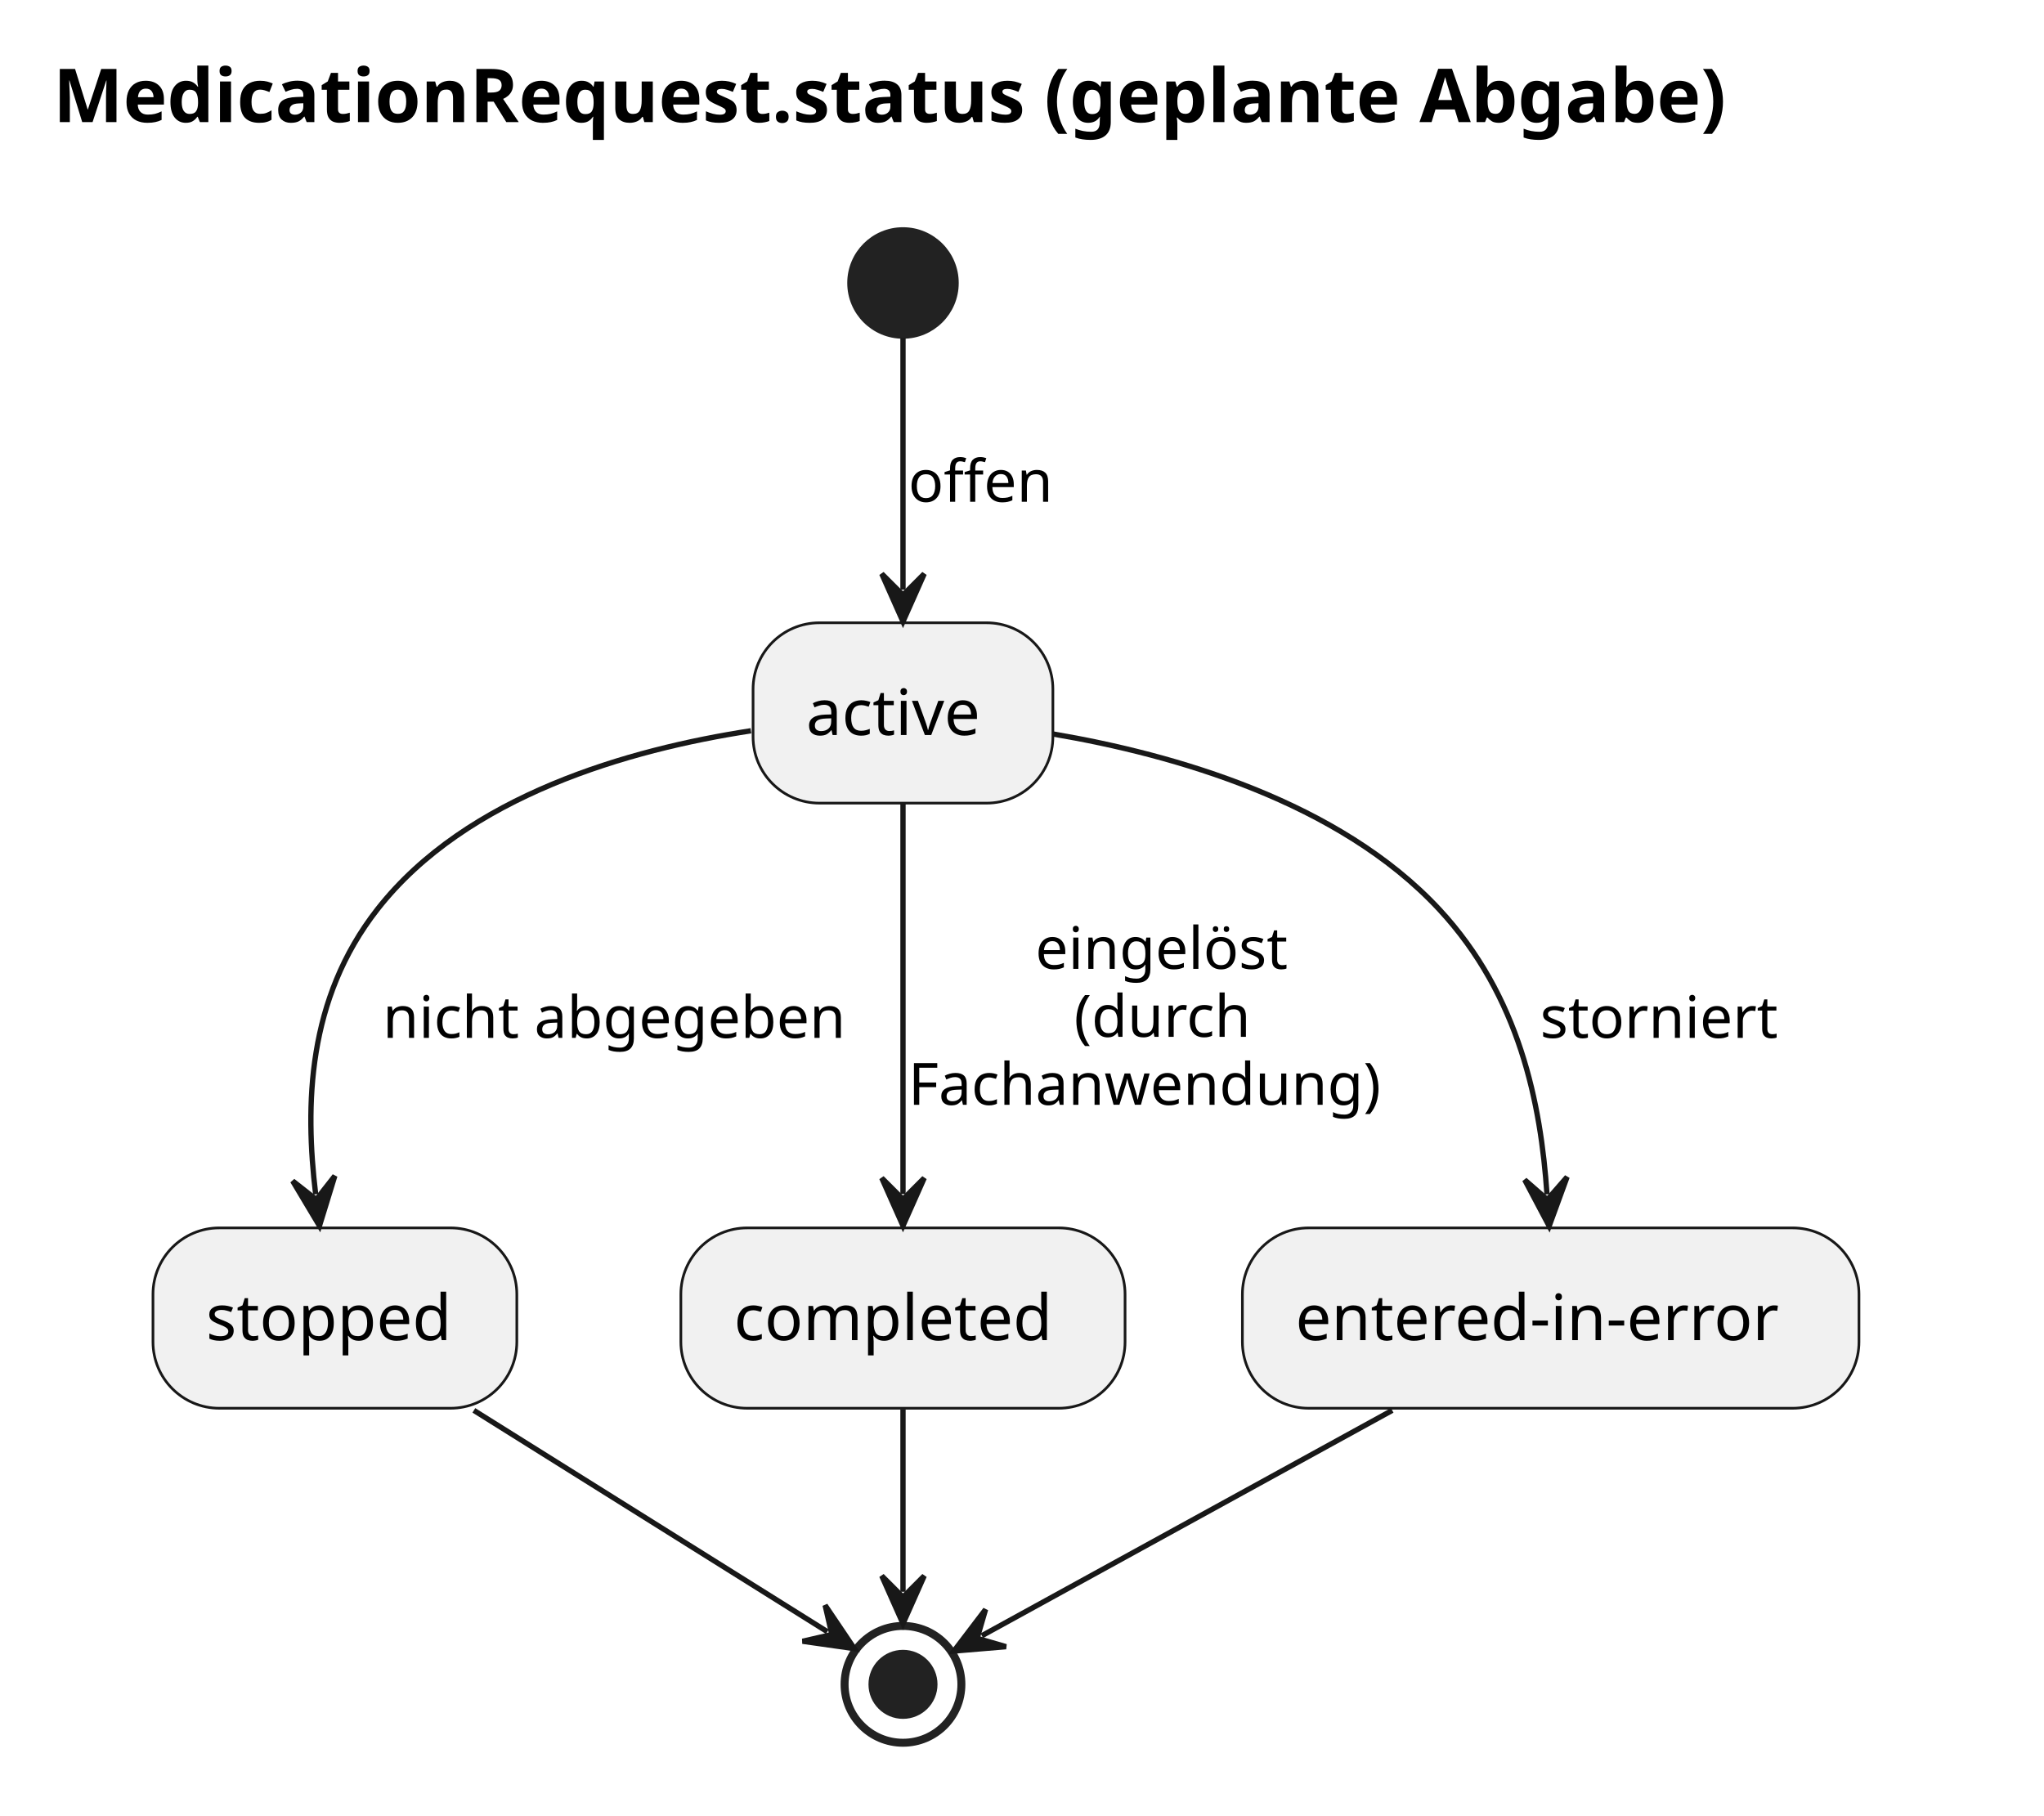
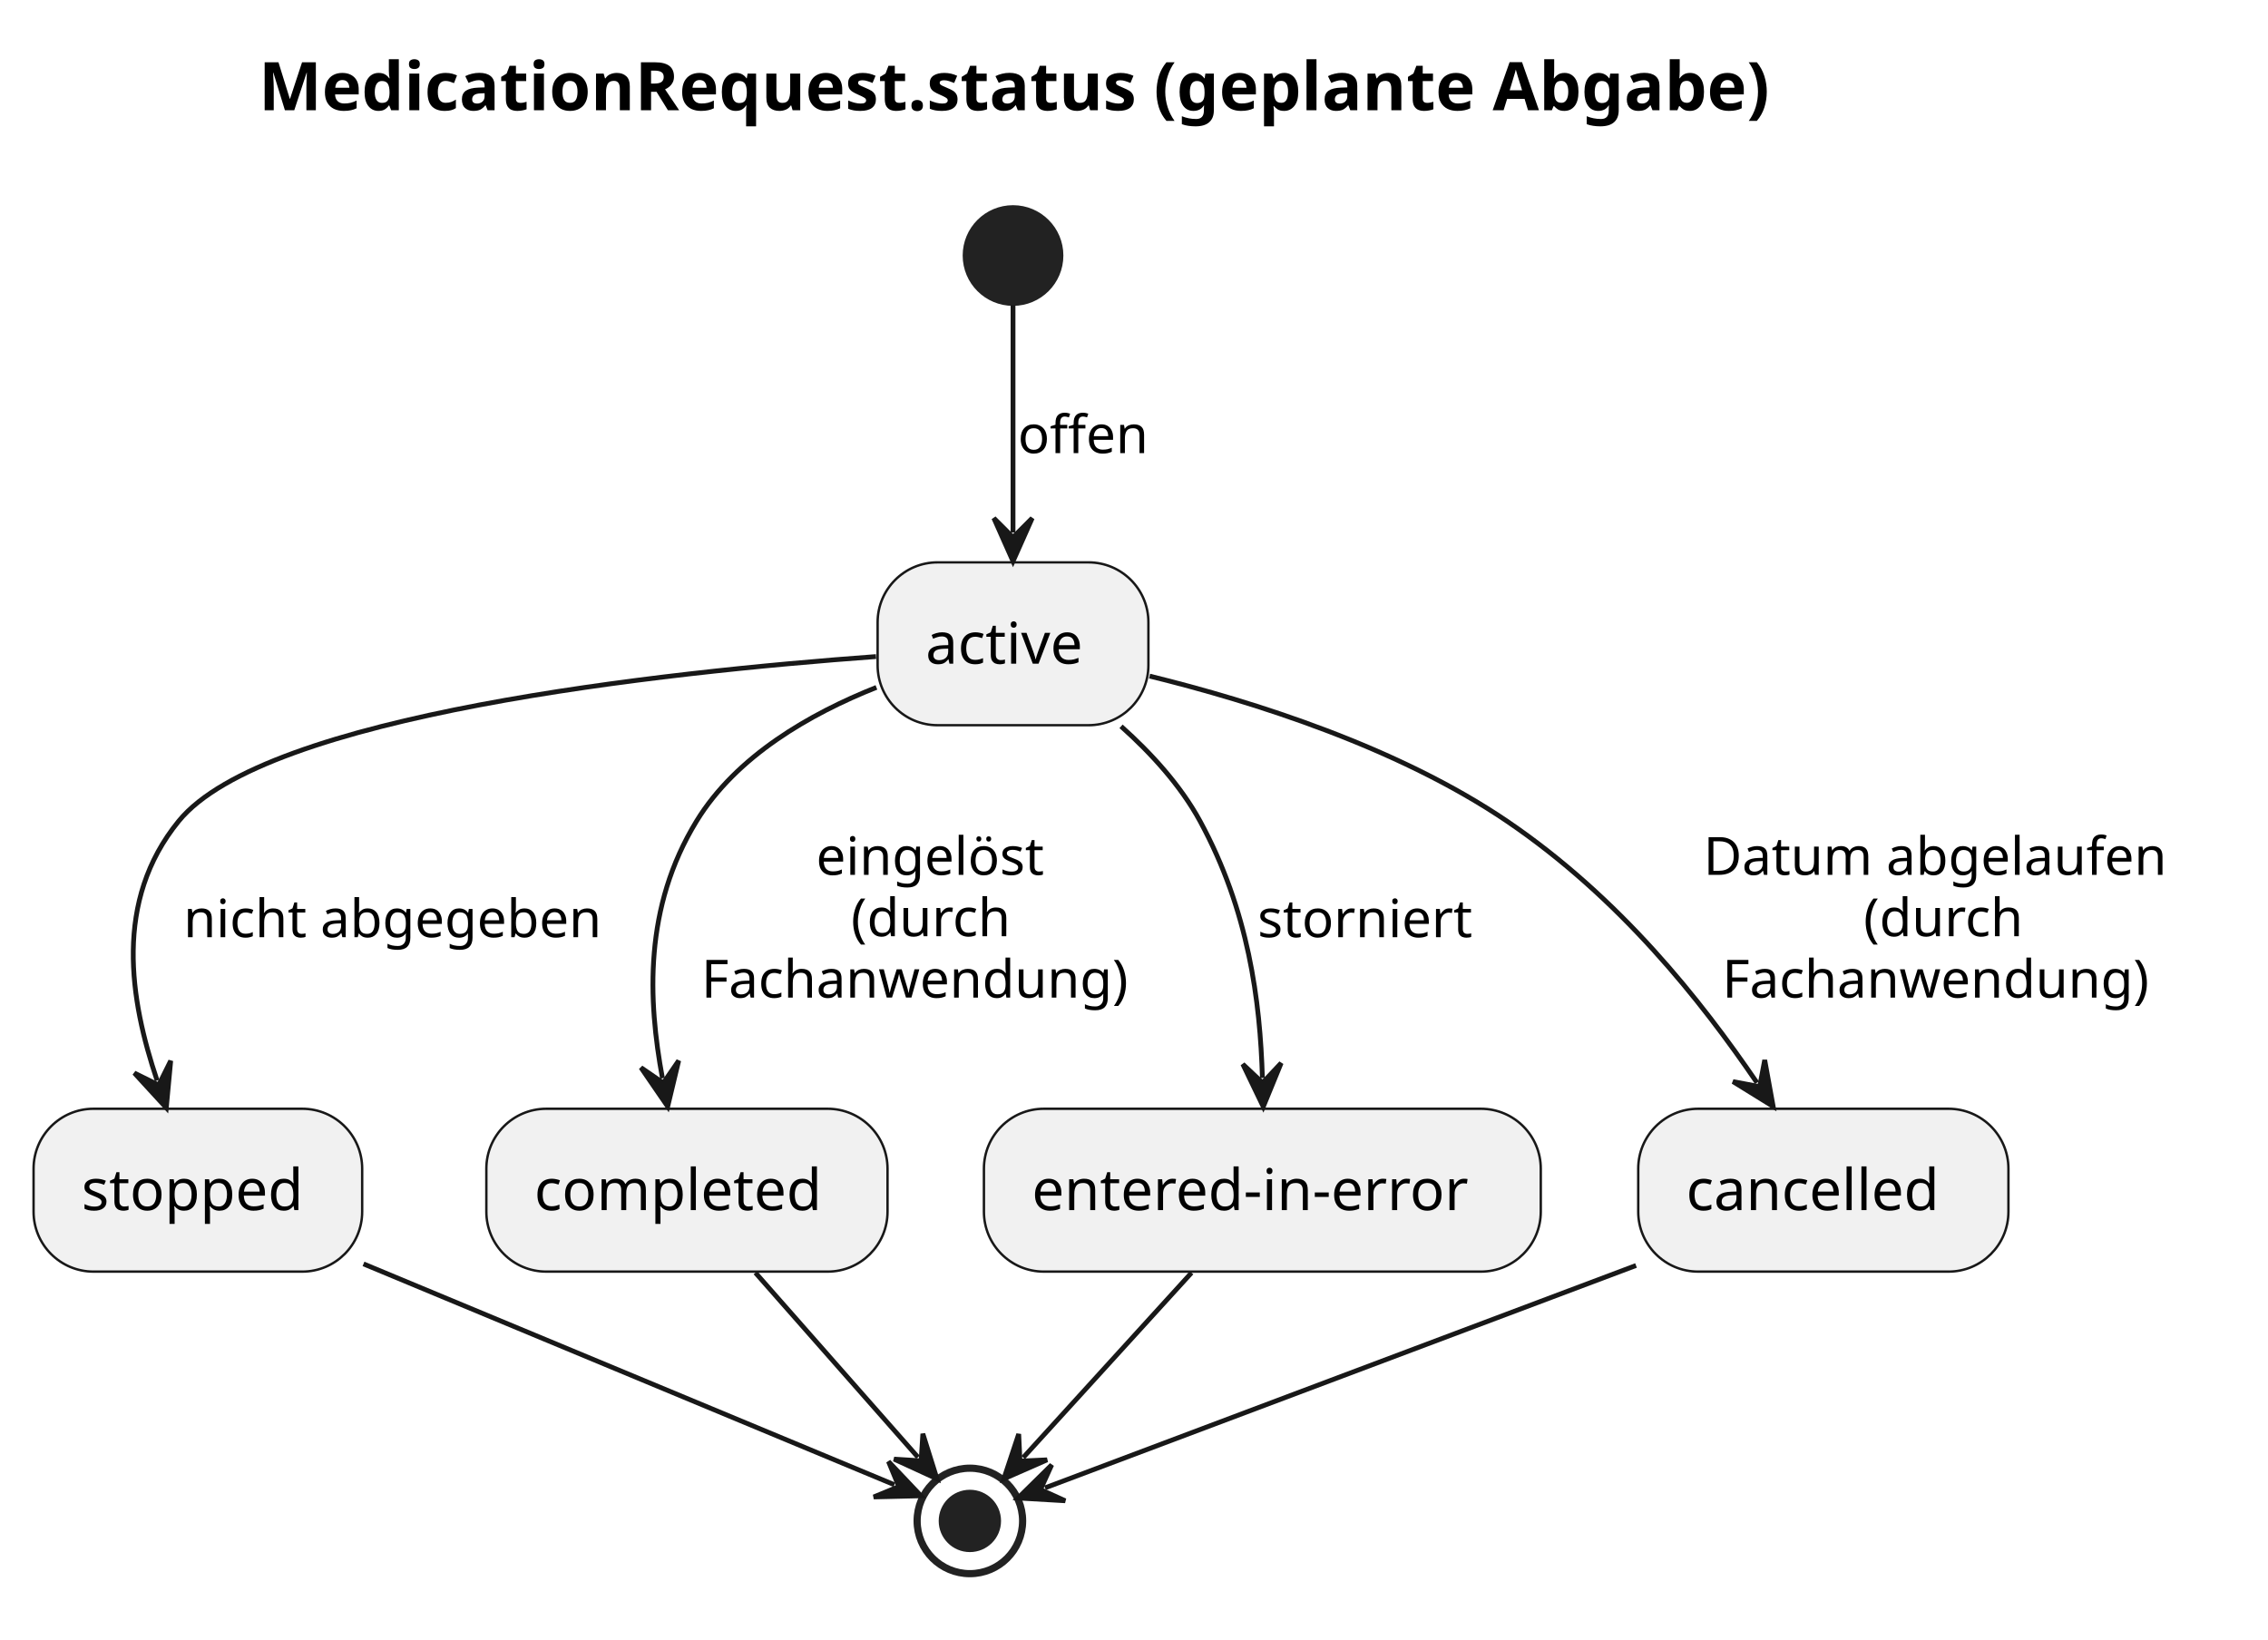
- <svg xmlns="http://www.w3.org/2000/svg" contentStyleType="text/css" data-diagram-type="ACTIVITY" height="342px" preserveAspectRatio="none" style="width:385px;height:342px;background:#FFFFFF;" version="1.1" viewBox="0 0 385 342" width="385px" zoomAndPan="magnify">
+ <svg xmlns="http://www.w3.org/2000/svg" contentStyleType="text/css" data-diagram-type="ACTIVITY" height="342px" preserveAspectRatio="none" style="width:473px;height:342px;background:#FFFFFF;" version="1.1" viewBox="0 0 473 342" width="473px" zoomAndPan="magnify">
  <defs />
  <g>
    <g class="title" data-source-line="1">
-       <text fill="#000000" font-family="sans-serif" font-size="14" font-weight="700" lengthAdjust="spacing" textLength="358.962" x="10" y="22.995">MedicationRequest.status (geplante Abgabe)</text>
+       <text fill="#000000" font-family="sans-serif" font-size="14" font-weight="700" lengthAdjust="spacing" textLength="358.962" x="53.935" y="22.995">MedicationRequest.status (geplante Abgabe)</text>
    </g>
    <g class="start_entity" data-qualified-name="start" data-source-line="3" id="ent0002">
-       <ellipse cx="170.084" cy="53.297" fill="#222222" rx="10" ry="10" style="stroke:#222222;stroke-width:1;" />
+       <ellipse cx="211.27" cy="53.297" fill="#222222" rx="10" ry="10" style="stroke:#222222;stroke-width:1;" />
    </g>
-     <rect fill="#F1F1F1" height="33.969" rx="12.5" ry="12.5" style="stroke:#181818;stroke-width:0.5;" width="56.475" x="141.844" y="117.297" />
-     <text fill="#000000" font-family="sans-serif" font-size="12" lengthAdjust="spacing" textLength="36.475" x="151.844" y="138.435">active</text>
-     <rect fill="#F1F1F1" height="33.969" rx="12.5" ry="12.5" style="stroke:#181818;stroke-width:0.5;" width="68.533" x="28.814" y="231.267" />
-     <text fill="#000000" font-family="sans-serif" font-size="12" lengthAdjust="spacing" textLength="48.533" x="38.814" y="252.405">stopped</text>
-     <rect fill="#F1F1F1" height="33.969" rx="12.5" ry="12.5" style="stroke:#181818;stroke-width:0.5;" width="83.668" x="128.244" y="231.267" />
-     <text fill="#000000" font-family="sans-serif" font-size="12" lengthAdjust="spacing" textLength="63.668" x="138.244" y="252.405">completed</text>
-     <rect fill="#F1F1F1" height="33.969" rx="12.5" ry="12.5" style="stroke:#181818;stroke-width:0.5;" width="116.135" x="234.014" y="231.267" />
-     <text fill="#000000" font-family="sans-serif" font-size="12" lengthAdjust="spacing" textLength="96.135" x="244.014" y="252.405">entered-in-error</text>
-     <g class="end_entity" data-qualified-name="end" data-source-line="7" id="ent0011">
-       <ellipse cx="170.084" cy="317.237" fill="none" rx="11" ry="11" style="stroke:#222222;stroke-width:1.5;" />
-       <ellipse cx="170.084" cy="317.237" fill="#222222" rx="6" ry="6" style="stroke:#222222;stroke-width:1;" />
+     <rect fill="#F1F1F1" height="33.969" rx="12.5" ry="12.5" style="stroke:#181818;stroke-width:0.5;" width="56.475" x="183.03" y="117.297" />
+     <text fill="#000000" font-family="sans-serif" font-size="12" lengthAdjust="spacing" textLength="36.475" x="193.03" y="138.435">active</text>
+     <rect fill="#F1F1F1" height="33.969" rx="12.5" ry="12.5" style="stroke:#181818;stroke-width:0.5;" width="68.533" x="7" y="231.267" />
+     <text fill="#000000" font-family="sans-serif" font-size="12" lengthAdjust="spacing" textLength="48.533" x="17" y="252.405">stopped</text>
+     <rect fill="#F1F1F1" height="33.969" rx="12.5" ry="12.5" style="stroke:#181818;stroke-width:0.5;" width="83.668" x="101.43" y="231.267" />
+     <text fill="#000000" font-family="sans-serif" font-size="12" lengthAdjust="spacing" textLength="63.668" x="111.43" y="252.405">completed</text>
+     <rect fill="#F1F1F1" height="33.969" rx="12.5" ry="12.5" style="stroke:#181818;stroke-width:0.5;" width="116.135" x="205.2" y="231.267" />
+     <text fill="#000000" font-family="sans-serif" font-size="12" lengthAdjust="spacing" textLength="96.135" x="215.2" y="252.405">entered-in-error</text>
+     <rect fill="#F1F1F1" height="33.969" rx="12.5" ry="12.5" style="stroke:#181818;stroke-width:0.5;" width="77.205" x="341.66" y="231.267" />
+     <text fill="#000000" font-family="sans-serif" font-size="12" lengthAdjust="spacing" textLength="57.205" x="351.66" y="252.405">cancelled</text>
+     <g class="end_entity" data-qualified-name="end" data-source-line="8" id="ent0013">
+       <ellipse cx="202.27" cy="317.237" fill="none" rx="11" ry="11" style="stroke:#222222;stroke-width:1.5;" />
+       <ellipse cx="202.27" cy="317.237" fill="#222222" rx="6" ry="6" style="stroke:#222222;stroke-width:1;" />
    </g>
    <g class="link" data-entity-1="ent0002" data-entity-2="ent0003" data-link-type="dependency" data-source-line="3" id="lnk4">
-       <path d="M170.084,63.667 C170.084,76.827 170.084,94.967 170.084,111.077" fill="none" id="start-to-active" style="stroke:#181818;stroke-width:1;" />
-       <polygon fill="#181818" points="170.084,117.077,174.084,108.077,170.084,112.077,166.084,108.077,170.084,117.077" style="stroke:#181818;stroke-width:1;" />
-       <text fill="#000000" font-family="sans-serif" font-size="11" lengthAdjust="spacing" textLength="28.214" x="171.084" y="94.507">offen</text>
+       <path d="M211.27,63.667 C211.27,76.827 211.27,94.967 211.27,111.077" fill="none" id="start-to-active" style="stroke:#181818;stroke-width:1;" />
+       <polygon fill="#181818" points="211.27,117.077,215.27,108.077,211.27,112.077,207.27,108.077,211.27,117.077" style="stroke:#181818;stroke-width:1;" />
+       <text fill="#000000" font-family="sans-serif" font-size="11" lengthAdjust="spacing" textLength="28.214" x="212.27" y="94.507">offen</text>
    </g>
    <g class="link" data-entity-1="ent0003" data-entity-2="ent0005" data-link-type="dependency" data-source-line="4" id="lnk6">
-       <path d="M141.444,137.637 C118.644,141.137 87.864,149.797 71.084,171.267 C57.844,188.197 57.436,208.17 59.456,224.93" fill="none" id="active-to-stopped" style="stroke:#181818;stroke-width:1;" />
-       <polygon fill="#181818" points="60.174,230.887,63.068,221.473,59.575,225.923,55.125,222.43,60.174,230.887" style="stroke:#181818;stroke-width:1;" />
-       <text fill="#000000" font-family="sans-serif" font-size="11" lengthAdjust="spacing" textLength="92.802" x="72.084" y="195.477">nicht abgegeben</text>
+       <path d="M182.7,136.947 C138.13,140.207 55.28,149.147 37.27,171.267 C23.67,187.967 27.098,208.52 32.767,225.38" fill="none" id="active-to-stopped" style="stroke:#181818;stroke-width:1;" />
+       <polygon fill="#181818" points="34.68,231.067,35.602,221.261,33.086,226.328,28.02,223.811,34.68,231.067" style="stroke:#181818;stroke-width:1;" />
+       <text fill="#000000" font-family="sans-serif" font-size="11" lengthAdjust="spacing" textLength="92.802" x="38.27" y="195.477">nicht abgegeben</text>
    </g>
    <g class="link" data-entity-1="ent0003" data-entity-2="ent0007" data-link-type="dependency" data-source-line="5" id="lnk8">
-       <path d="M170.084,151.327 C170.084,172.487 170.084,203.547 170.084,224.877" fill="none" id="active-to-completed" style="stroke:#181818;stroke-width:1;" />
-       <polygon fill="#181818" points="170.084,230.877,174.084,221.877,170.084,225.877,166.084,221.877,170.084,230.877" style="stroke:#181818;stroke-width:1;" />
-       <text fill="#000000" font-family="sans-serif" font-size="11" lengthAdjust="spacing" textLength="50.376" x="195.012" y="182.477">eingelöst</text>
-       <text fill="#000000" font-family="sans-serif" font-size="11" lengthAdjust="spacing" textLength="35.788" x="202.306" y="195.282">(durch</text>
-       <text fill="#000000" font-family="sans-serif" font-size="11" lengthAdjust="spacing" textLength="94.735" x="171.084" y="208.087">Fachanwendung)</text>
+       <path d="M182.78,143.377 C168.95,148.877 153.57,157.687 145.27,171.267 C134.25,189.277 135.127,208.557 138.157,224.907" fill="none" id="active-to-completed" style="stroke:#181818;stroke-width:1;" />
+       <polygon fill="#181818" points="139.25,230.807,141.543,221.229,138.339,225.891,133.677,222.686,139.25,230.807" style="stroke:#181818;stroke-width:1;" />
+       <text fill="#000000" font-family="sans-serif" font-size="11" lengthAdjust="spacing" textLength="50.376" x="170.198" y="182.477">eingelöst</text>
+       <text fill="#000000" font-family="sans-serif" font-size="11" lengthAdjust="spacing" textLength="35.788" x="177.492" y="195.282">(durch</text>
+       <text fill="#000000" font-family="sans-serif" font-size="11" lengthAdjust="spacing" textLength="94.735" x="146.27" y="208.087">Fachanwendung)</text>
    </g>
    <g class="link" data-entity-1="ent0003" data-entity-2="ent0009" data-link-type="dependency" data-source-line="6" id="lnk10">
-       <path d="M198.364,138.247 C221.074,142.097 252.194,150.957 271.084,171.267 C286.274,187.607 290.225,207.961 291.385,224.941" fill="none" id="active-to-entered-in-error" style="stroke:#181818;stroke-width:1;" />
-       <polygon fill="#181818" points="291.794,230.927,295.171,221.675,291.453,225.939,287.19,222.22,291.794,230.927" style="stroke:#181818;stroke-width:1;" />
-       <text fill="#000000" font-family="sans-serif" font-size="11" lengthAdjust="spacing" textLength="46.927" x="290.084" y="195.477">storniert</text>
+       <path d="M233.8,151.497 C240.05,157.077 246.22,163.817 250.27,171.267 C260.42,189.967 262.801,208.75 263.281,224.85" fill="none" id="active-to-entered-in-error" style="stroke:#181818;stroke-width:1;" />
+       <polygon fill="#181818" points="263.46,230.847,267.19,221.732,263.311,225.849,259.194,221.97,263.46,230.847" style="stroke:#181818;stroke-width:1;" />
+       <text fill="#000000" font-family="sans-serif" font-size="11" lengthAdjust="spacing" textLength="46.927" x="262.27" y="195.477">storniert</text>
    </g>
-     <g class="link" data-entity-1="ent0005" data-entity-2="ent0011" data-link-type="dependency" data-source-line="7" id="lnk12">
-       <path d="M89.254,265.637 C112.514,280.197 140.118,297.483 155.838,307.323" fill="none" id="stopped-to-end" style="stroke:#181818;stroke-width:1;" />
-       <polygon fill="#181818" points="160.924,310.507,155.417,302.341,156.685,307.854,151.173,309.122,160.924,310.507" style="stroke:#181818;stroke-width:1;" />
+     <g class="link" data-entity-1="ent0003" data-entity-2="ent0011" data-link-type="dependency" data-source-line="7" id="lnk12">
+       <path d="M239.75,141.017 C261.51,146.357 291.53,155.857 314.27,171.267 C337.84,187.257 354.772,208.728 366.422,225.828" fill="none" id="active-to-cancelled" style="stroke:#181818;stroke-width:1;" />
+       <polygon fill="#181818" points="369.8,230.787,368.038,221.097,366.985,226.655,361.427,225.601,369.8,230.787" style="stroke:#181818;stroke-width:1;" />
+       <text fill="#000000" font-family="sans-serif" font-size="11" lengthAdjust="spacing" textLength="102.561" x="355.27" y="182.477">Datum abgelaufen</text>
+       <text fill="#000000" font-family="sans-serif" font-size="11" lengthAdjust="spacing" textLength="35.788" x="388.657" y="195.282">(durch</text>
+       <text fill="#000000" font-family="sans-serif" font-size="11" lengthAdjust="spacing" textLength="94.735" x="359.183" y="208.087">Fachanwendung)</text>
    </g>
-     <g class="link" data-entity-1="ent0009" data-entity-2="ent0011" data-link-type="dependency" data-source-line="8" id="lnk13">
-       <path d="M262.234,265.637 C235.284,280.437 202.513,298.43 184.933,308.08" fill="none" id="entered-in-error-to-end" style="stroke:#181818;stroke-width:1;" />
-       <polygon fill="#181818" points="179.674,310.967,189.488,310.143,184.057,308.561,185.638,303.13,179.674,310.967" style="stroke:#181818;stroke-width:1;" />
+     <g class="link" data-entity-1="ent0005" data-entity-2="ent0013" data-link-type="dependency" data-source-line="8" id="lnk14">
+       <path d="M75.81,263.627 C112.76,278.997 163.62,300.162 186.53,309.692" fill="none" id="stopped-to-end" style="stroke:#181818;stroke-width:1;" />
+       <polygon fill="#181818" points="192.07,311.997,185.297,304.847,187.453,310.077,182.224,312.233,192.07,311.997" style="stroke:#181818;stroke-width:1;" />
    </g>
-     <g class="link" data-entity-1="ent0007" data-entity-2="ent0011" data-link-type="dependency" data-source-line="9" id="lnk14">
-       <path d="M170.084,265.467 C170.084,278.017 170.084,289.007 170.084,299.807" fill="none" id="completed-to-end" style="stroke:#181818;stroke-width:1;" />
-       <polygon fill="#181818" points="170.084,305.807,174.084,296.807,170.084,300.807,166.084,296.807,170.084,305.807" style="stroke:#181818;stroke-width:1;" />
+     <g class="link" data-entity-1="ent0009" data-entity-2="ent0013" data-link-type="dependency" data-source-line="9" id="lnk15">
+       <path d="M248.5,265.467 C236.09,279.097 222.931,293.552 213.391,304.022" fill="none" id="entered-in-error-to-end" style="stroke:#181818;stroke-width:1;" />
+       <polygon fill="#181818" points="209.35,308.457,218.368,304.498,212.718,304.761,212.455,299.11,209.35,308.457" style="stroke:#181818;stroke-width:1;" />
+     </g>
+     <g class="link" data-entity-1="ent0007" data-entity-2="ent0013" data-link-type="dependency" data-source-line="10" id="lnk16">
+       <path d="M157.55,265.467 C169.55,279.097 182.225,293.484 191.445,303.954" fill="none" id="completed-to-end" style="stroke:#181818;stroke-width:1;" />
+       <polygon fill="#181818" points="195.41,308.457,192.464,299.059,192.106,304.704,186.46,304.346,195.41,308.457" style="stroke:#181818;stroke-width:1;" />
+     </g>
+     <g class="link" data-entity-1="ent0011" data-entity-2="ent0013" data-link-type="dependency" data-source-line="11" id="lnk17">
+       <path d="M341.2,263.957 C299.65,279.587 242.256,301.194 217.936,310.344" fill="none" id="cancelled-to-end" style="stroke:#181818;stroke-width:1;" />
+       <polygon fill="#181818" points="212.32,312.457,222.152,313.031,217,310.696,219.335,305.544,212.32,312.457" style="stroke:#181818;stroke-width:1;" />
    </g>
  </g>
</svg>
